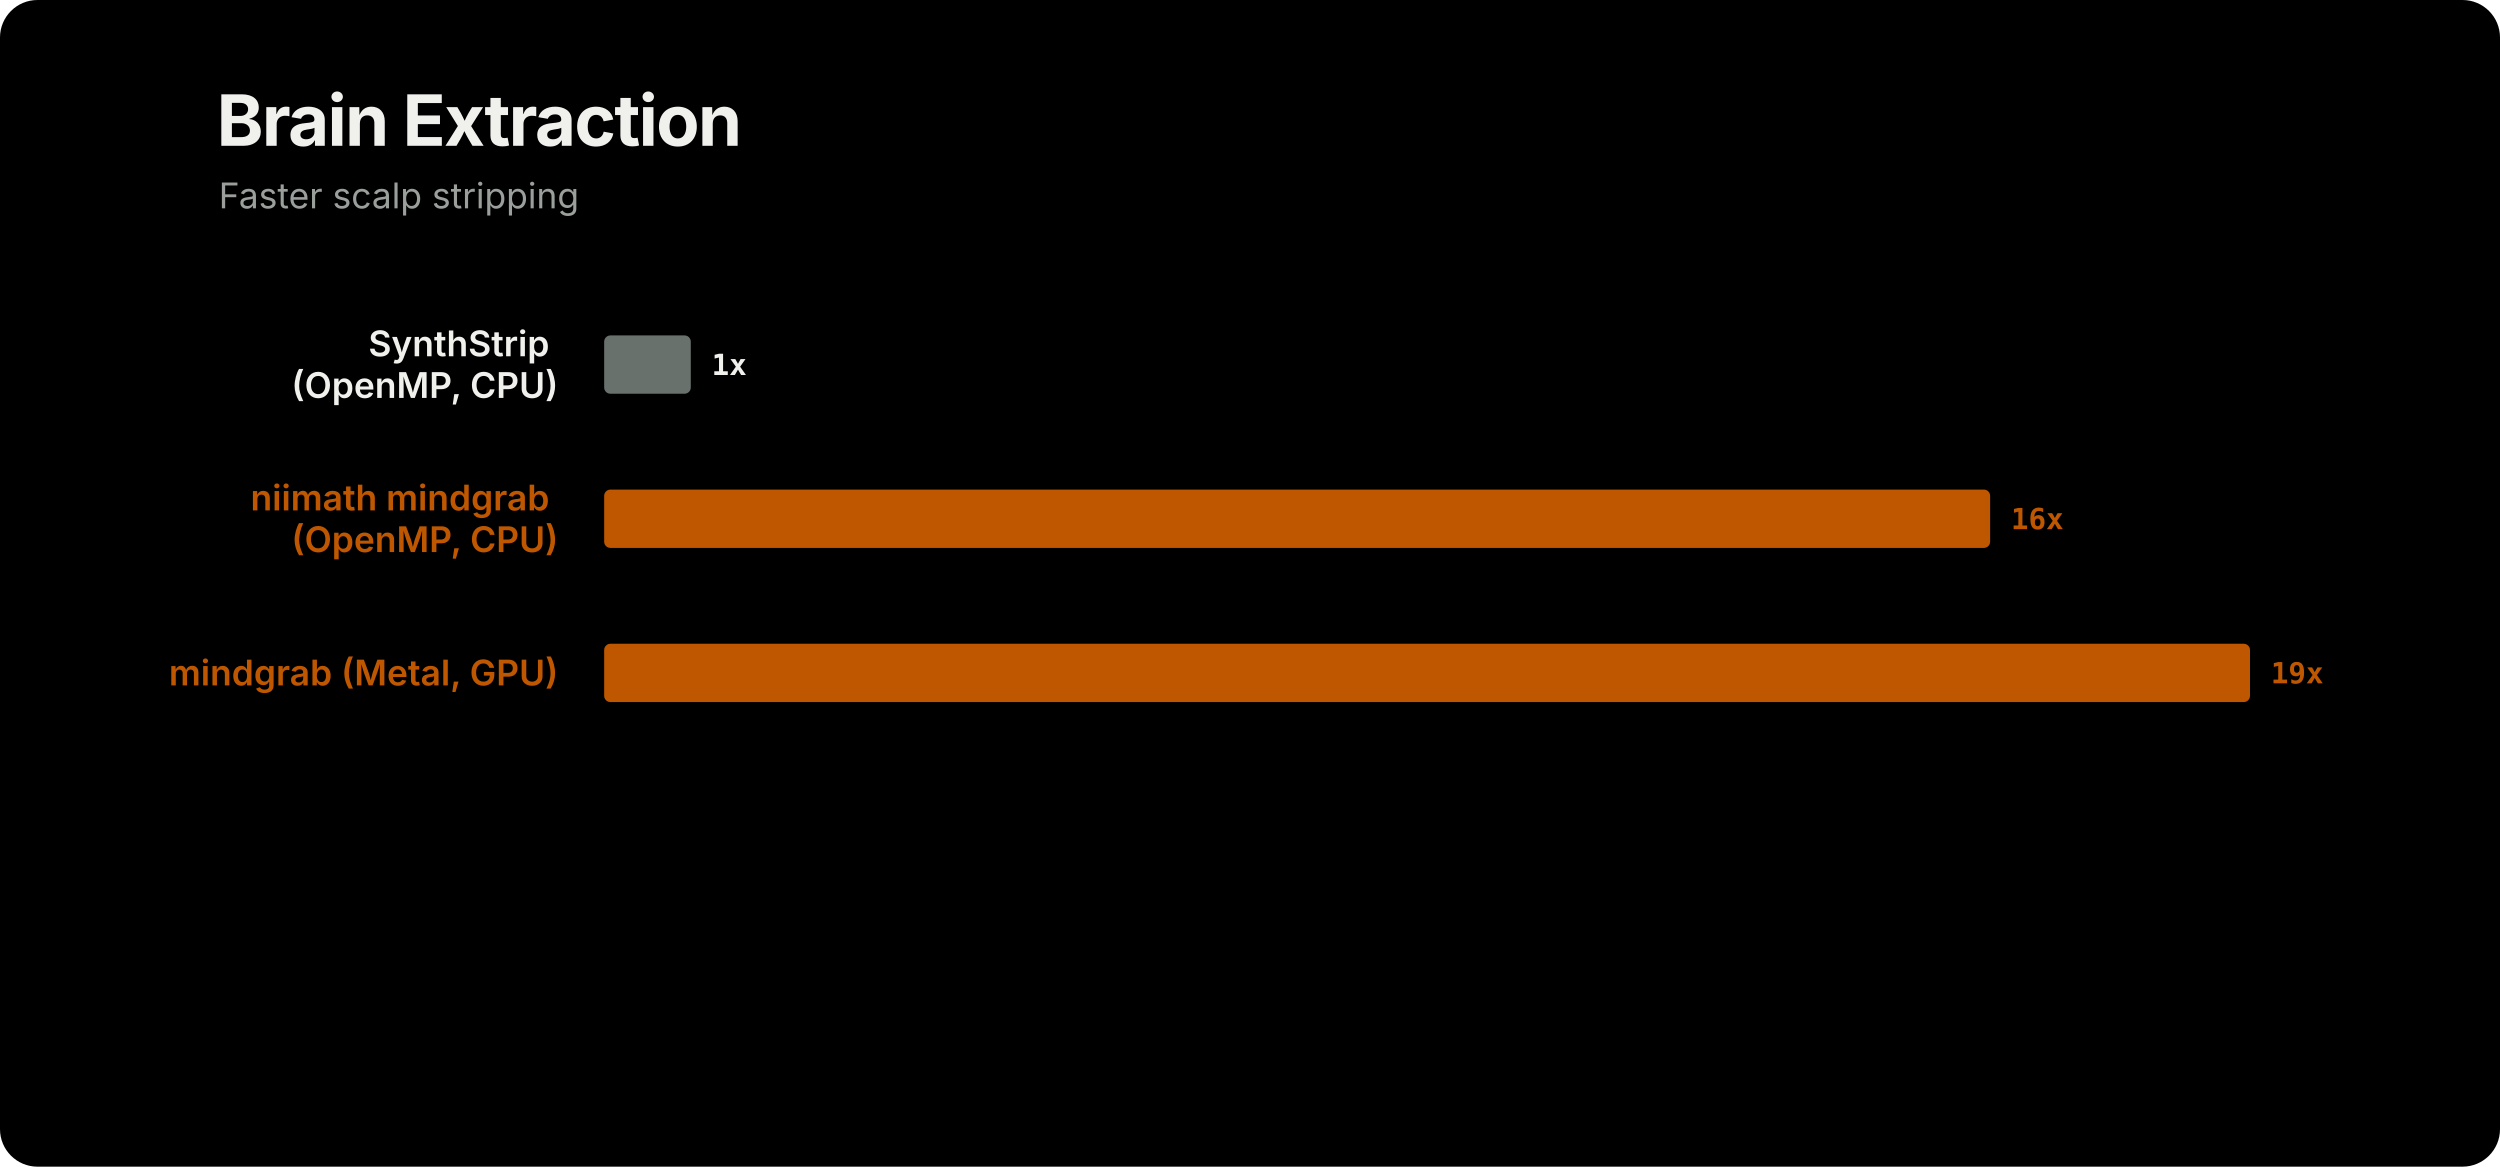
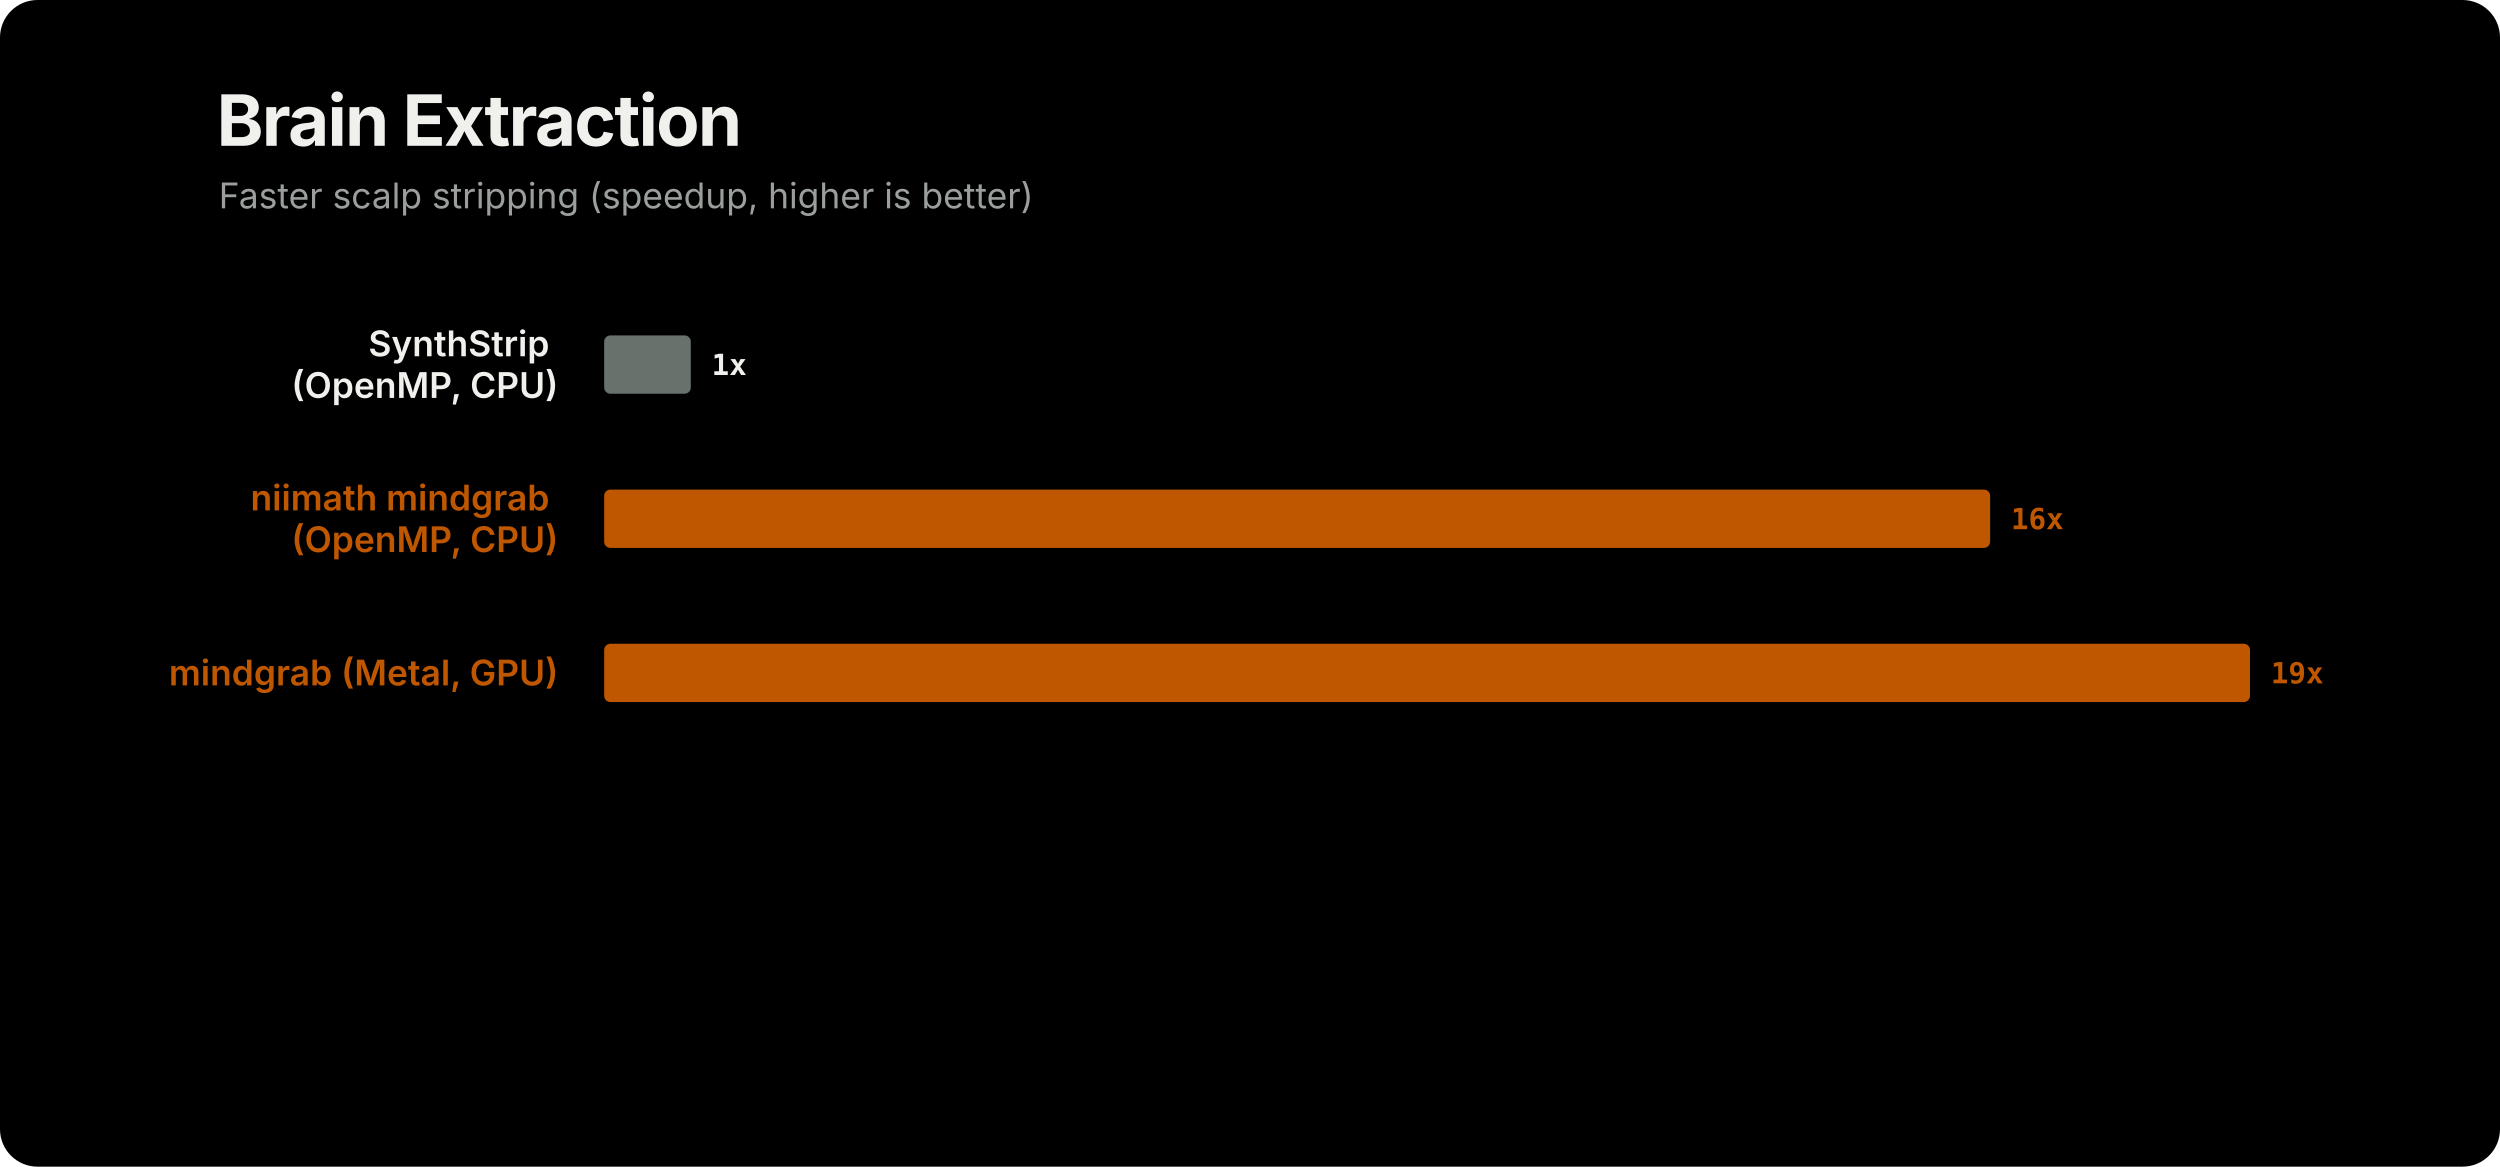
<svg xmlns="http://www.w3.org/2000/svg" width="1200" height="560" viewBox="0 0 1200 560" role="img" aria-labelledby="title desc">
  <rect width="1200" height="560" rx="18" fill="color-mix(in srgb, var(--accent, #bf5700) 20%, var(--bg-base, #0a0c0c))" />
  <style>text{font-family:-apple-system,BlinkMacSystemFont,"Segoe UI",sans-serif;fill:var(--fg-base, #f0f1ed)}.title{font-size:34px;font-weight:650;letter-spacing:-.8px}.subtitle{fill:var(--fg-muted, #9a9f9b);font-size:17px}.label{font-size:17px;font-weight:600}.value{font:600 14px ui-monospace,SFMono-Regular,monospace}.accent{fill:var(--accent, #bf5700)}</style>
  <text x="104" y="70" class="title">Brain Extraction</text>
-   <text x="105" y="100" class="subtitle">Faster scalp stripping</text>
+   <text x="105" y="100" class="subtitle">Faster scalp stripping (speedup, higher is better)</text>
  <g transform="translate(0 -30)">
    <text text-anchor="end" class="label" aria-label="SynthStrip (OpenMP, CPU)">
      <tspan x="268" y="201">SynthStrip</tspan>
      <tspan x="268" y="221">(OpenMP, CPU)</tspan>
    </text>
    <rect x="290" y="191" width="41.579" height="28" rx="3" fill="#69716d" />
    <text x="341.579" y="210" class="value">1x</text>
    <text text-anchor="end" class="label accent" aria-label="niimath mindgrab (OpenMP, CPU)">
      <tspan x="268" y="275">niimath mindgrab</tspan>
      <tspan x="268" y="295">(OpenMP, CPU)</tspan>
    </text>
    <rect x="290" y="265" width="665.263" height="28" rx="3" fill="var(--accent, #bf5700)" />
    <text x="965.263" y="284" class="value accent">16x</text>
    <text text-anchor="end" class="label accent" aria-label="mindgrab (Metal, GPU)">
      <tspan x="268" y="359">mindgrab (Metal, GPU)</tspan>
    </text>
    <rect x="290" y="339" width="790" height="28" rx="3" fill="var(--accent, #bf5700)" />
    <text x="1090" y="358" class="value accent">19x</text>
  </g>
</svg>
